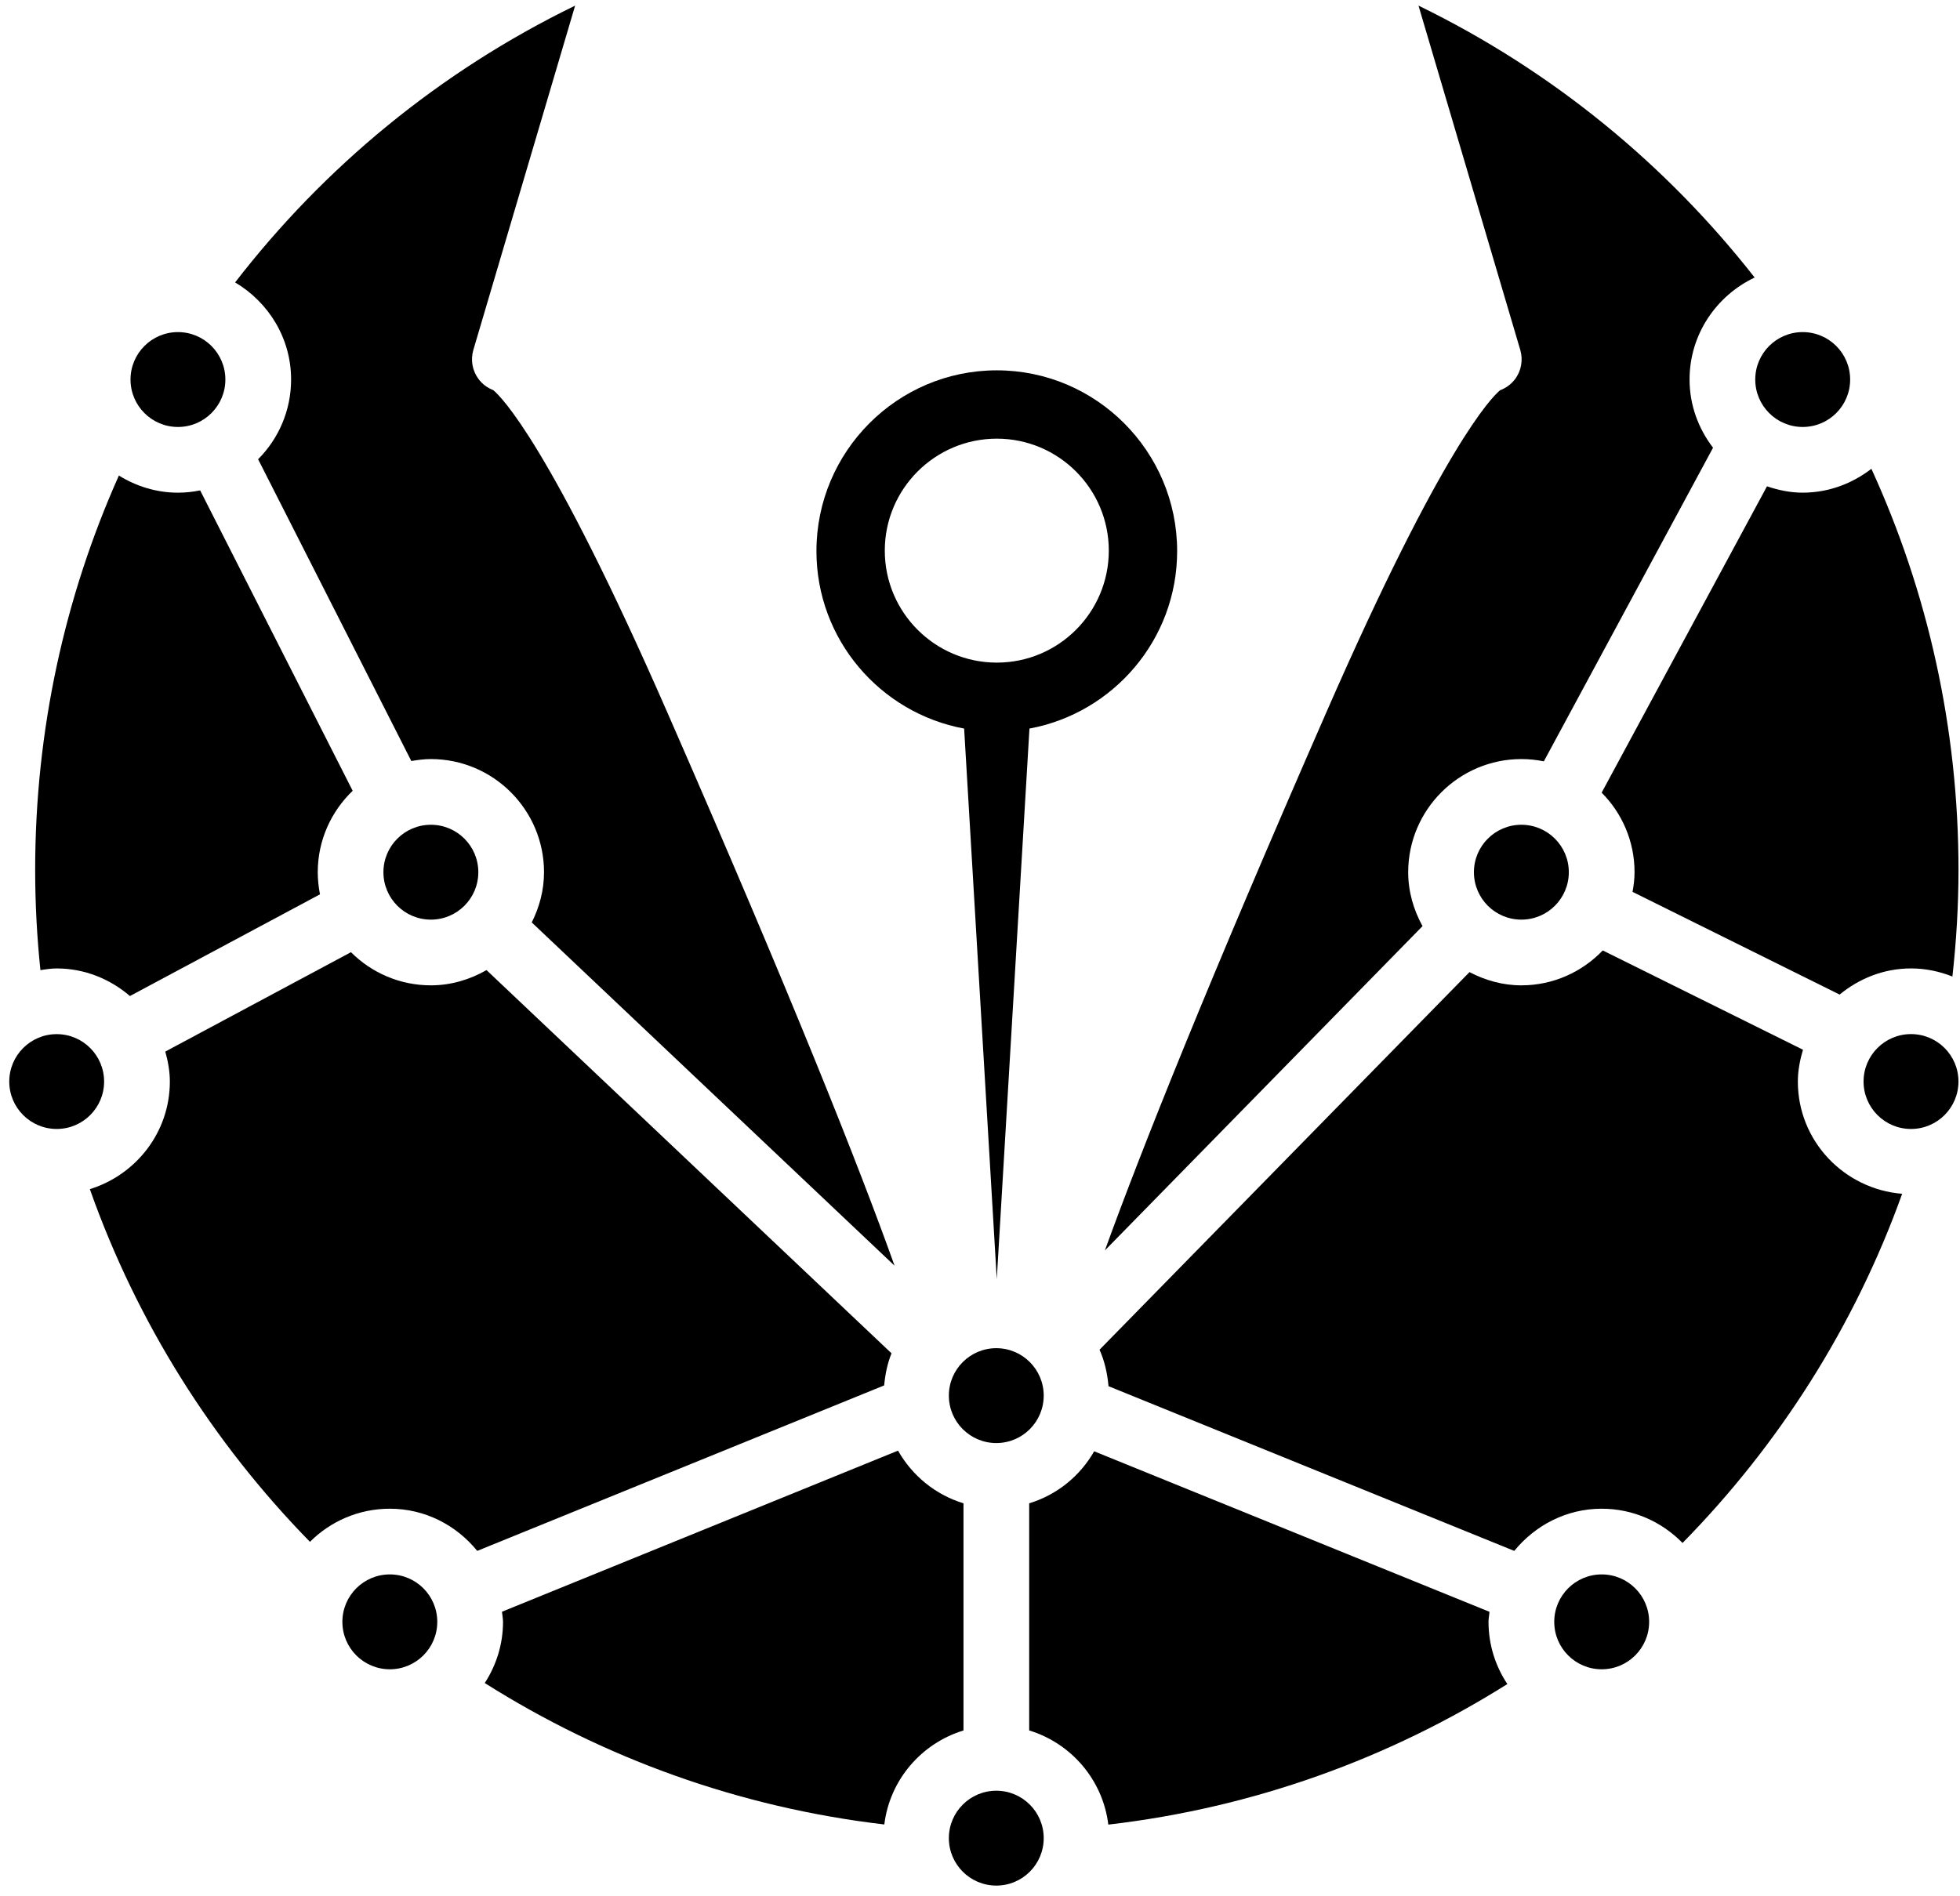
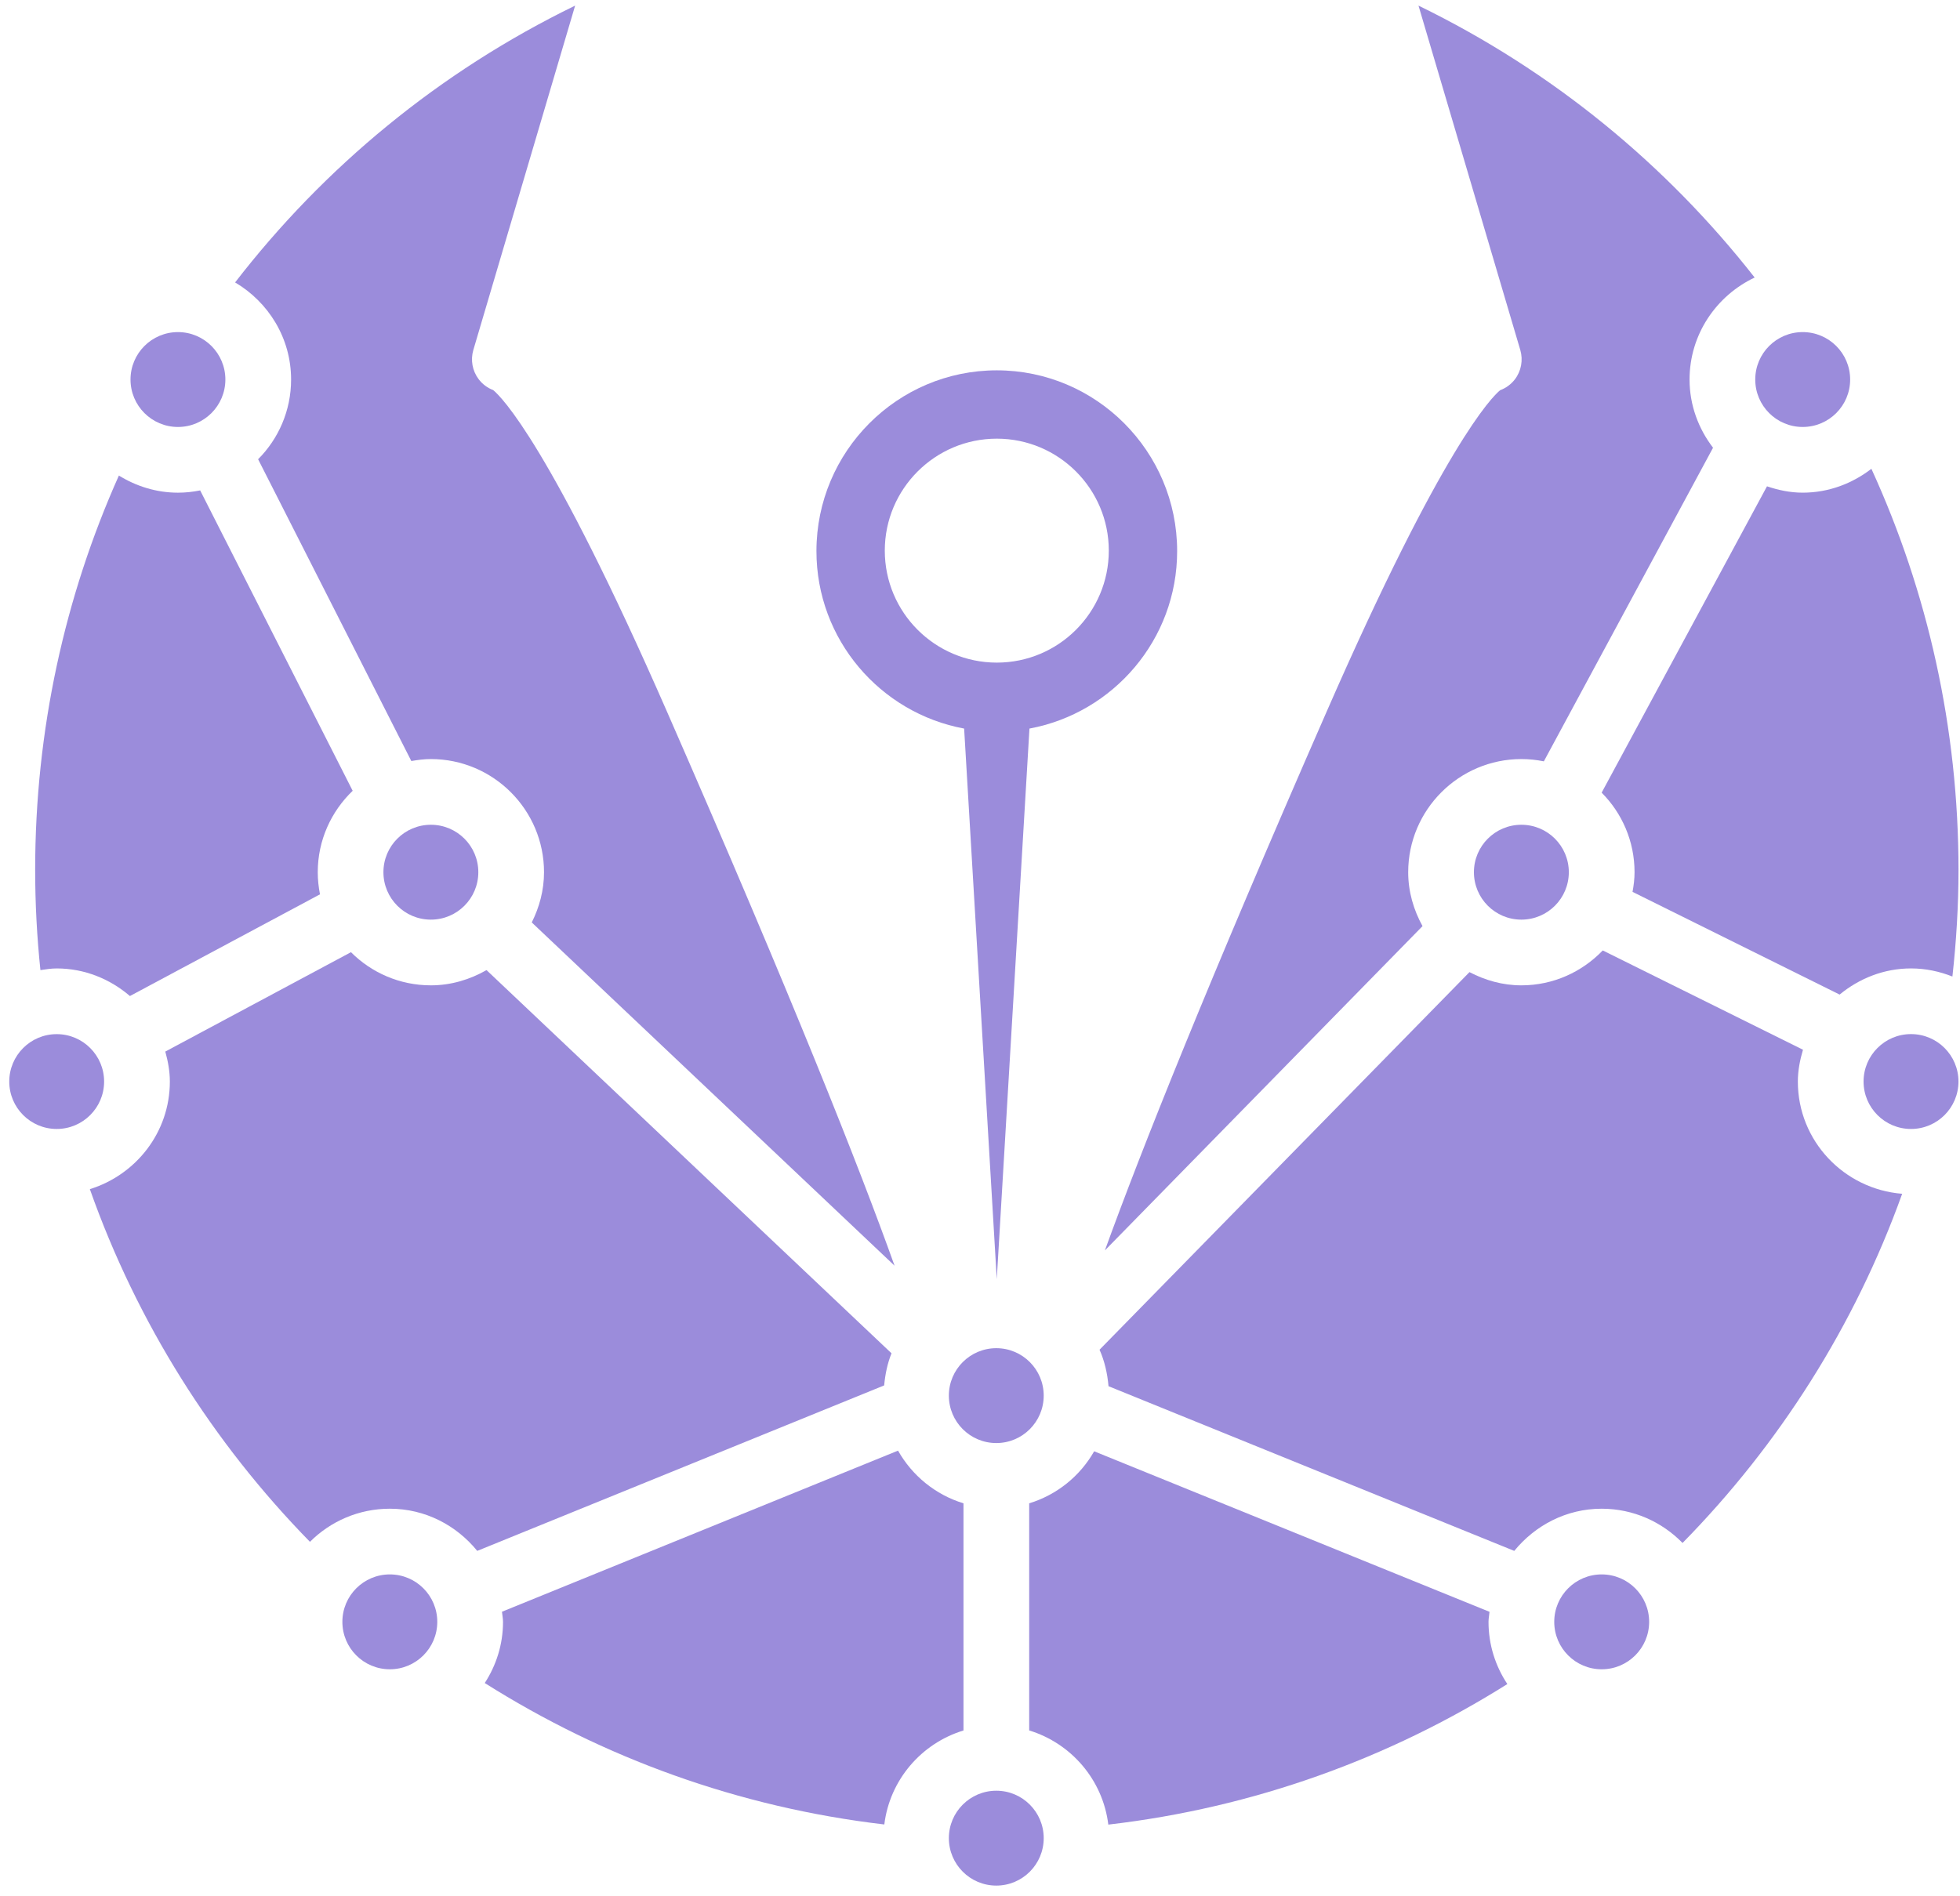
<svg xmlns="http://www.w3.org/2000/svg" width="100%" height="100%" viewBox="0 0 154 149" version="1.1" xml:space="preserve" style="fill-rule:evenodd;clip-rule:evenodd;stroke-linejoin:round;stroke-miterlimit:1.414;">
-   <g transform="matrix(1,0,0,1,-351,-1223)">
+   <g transform="matrix(1,0,0,1,-351,-1223)" fill="#9b8cdb">
    <g transform="matrix(1.44219,0,0,1.24307,26.695,1171.6)">
      <g>
        <g>
          <g transform="matrix(2.3869,0,0,2.76923,281.732,157.565)">
            <path d="M0,0C0,-0.598 -0.485,-1.083 -1.082,-1.083C-1.68,-1.083 -2.165,-0.598 -2.165,0C-2.165,0.598 -1.68,1.083 -1.082,1.083C-0.485,1.083 0,0.598 0,0" />
          </g>
          <g transform="matrix(2.3869,0,0,2.76923,230.542,109.728)">
            <path d="M0,0.001C0,-0.597 -0.485,-1.082 -1.082,-1.082C-1.68,-1.082 -2.165,-0.597 -2.165,0.001C-2.165,0.598 -1.68,1.083 -1.082,1.083C-0.485,1.083 0,0.598 0,0.001" />
          </g>
          <g transform="matrix(2.3869,0,0,2.76923,237.148,65.3449)">
            <path d="M0,0C0,-0.598 -0.485,-1.083 -1.082,-1.083C-1.68,-1.083 -2.165,-0.598 -2.165,0C-2.165,0.598 -1.68,1.083 -1.082,1.083C-0.485,1.083 0,0.598 0,0" />
          </g>
          <g transform="matrix(2.3869,0,0,2.76923,328.983,112.727)">
            <ellipse cx="0" cy="-1.083" rx="1.083" ry="1.083" />
          </g>
          <g transform="matrix(2.3869,0,0,2.76923,323.082,68.344)">
            <ellipse cx="0" cy="-1.083" rx="1.083" ry="1.083" />
          </g>
          <g transform="matrix(2.3869,0,0,2.76923,307.755,99.4925)">
            <circle cx="0" cy="-1.083" r="1.083" />
          </g>
          <g transform="matrix(2.3869,0,0,2.76923,248.344,99.4925)">
            <ellipse cx="0" cy="-1.083" rx="1.083" ry="1.083" />
          </g>
          <g transform="matrix(2.3869,0,0,2.76923,246.108,146.888)">
            <ellipse cx="0" cy="-1.083" rx="1.083" ry="1.083" />
          </g>
          <g transform="matrix(2.3869,0,0,2.76923,314.716,143.889)">
            <path d="M0,0C0,-0.598 -0.485,-1.083 -1.083,-1.083C-1.681,-1.083 -2.166,-0.598 -2.166,0C-2.166,0.598 -1.681,1.083 -1.083,1.083C-0.485,1.083 0,0.598 0,0" />
          </g>
          <g transform="matrix(2.3869,0,0,2.76923,281.732,129.586)">
            <path d="M0,0C0,-0.598 -0.485,-1.083 -1.082,-1.083C-1.68,-1.083 -2.165,-0.598 -2.165,0C-2.165,0.598 -1.68,1.083 -1.082,1.083C-0.485,1.083 0,0.598 0,0" />
          </g>
          <g transform="matrix(2.3869,0,0,2.76923,273.048,133.064)">
            <path d="M0,8.535C0.125,7.515 0.847,6.682 1.807,6.389L1.807,1.203C1.167,1.007 0.637,0.573 0.313,0L-8.727,3.678C-8.72,3.755 -8.703,3.83 -8.703,3.909C-8.703,4.425 -8.858,4.902 -9.12,5.306C-6.418,7.013 -3.322,8.146 0,8.535" />
          </g>
          <g transform="matrix(2.3869,0,0,2.76923,323.082,102.721)">
            <path d="M0,-10.914C-0.286,-10.914 -0.558,-10.972 -0.815,-11.059L-4.589,-4.065C-4.125,-3.599 -3.838,-2.957 -3.838,-2.249C-3.838,-2.096 -3.857,-1.946 -3.884,-1.8L0.843,0.545C1.288,0.178 1.852,-0.052 2.473,-0.052C2.807,-0.052 3.124,0.017 3.417,0.133C3.506,-0.667 3.556,-1.479 3.556,-2.303C3.556,-5.543 2.853,-8.649 1.568,-11.459C1.132,-11.123 0.592,-10.914 0,-10.914" />
          </g>
          <g transform="matrix(2.3869,0,0,2.76923,245.908,95.5555)">
            <path d="M0,0.035L0.02,0.024L0.007,0C0.003,0.011 0.003,0.023 0,0.035" />
          </g>
          <g transform="matrix(2.3869,0,0,2.76923,246.108,104.217)">
            <path d="M0,11.743C0.808,11.743 1.521,12.123 1.995,12.706L11.283,8.928C11.307,8.672 11.358,8.424 11.451,8.195L2.207,-0.554C1.83,-0.339 1.4,-0.206 0.937,-0.206C0.226,-0.206 -0.42,-0.495 -0.887,-0.963L-5.125,1.306C-5.064,1.526 -5.021,1.753 -5.021,1.991C-5.021,3.149 -5.794,4.121 -6.847,4.447C-5.77,7.495 -4.04,10.234 -1.823,12.499C-1.356,12.032 -0.711,11.743 0,11.743" />
          </g>
          <g transform="matrix(2.3869,0,0,2.76923,240.729,97.731)">
            <path d="M0,-11.695C0,-10.985 -0.288,-10.341 -0.753,-9.875L2.744,-2.985C2.89,-3.01 3.037,-3.03 3.19,-3.03C4.614,-3.03 5.773,-1.871 5.773,-0.447C5.773,-0.034 5.667,0.352 5.493,0.7L13.774,8.537C12.967,6.279 11.446,2.436 8.587,-4.096C5.913,-10.207 4.796,-11.303 4.613,-11.454C4.481,-11.504 4.364,-11.591 4.278,-11.707C4.137,-11.896 4.093,-12.14 4.159,-12.368L6.483,-20.232C3.379,-18.721 0.751,-16.54 -1.278,-13.912C-0.517,-13.462 0,-12.641 0,-11.695" />
          </g>
          <g transform="matrix(2.3869,0,0,2.76923,306.597,96.0894)">
            <path d="M0,-10.858C-0.186,-10.705 -1.299,-9.602 -3.963,-3.512C-6.679,2.693 -8.186,6.478 -9.021,8.781L-1.771,1.377C-1.973,1.01 -2.098,0.594 -2.098,0.146C-2.098,-1.278 -0.938,-2.437 0.485,-2.437C0.661,-2.437 0.833,-2.419 0.998,-2.385L4.86,-9.545C4.529,-9.978 4.324,-10.514 4.324,-11.102C4.324,-12.132 4.935,-13.017 5.81,-13.431C3.792,-16.008 1.196,-18.15 -1.863,-19.639L0.461,-11.775C0.528,-11.545 0.482,-11.295 0.336,-11.105C0.248,-10.991 0.131,-10.907 0,-10.858" />
          </g>
          <g transform="matrix(2.3869,0,0,2.76923,227.96,73.1605)">
            <path d="M0,10.623C0.64,10.623 1.219,10.866 1.671,11.253L6.009,8.931C5.977,8.767 5.958,8.599 5.958,8.426C5.958,7.695 6.266,7.037 6.755,6.567L3.274,-0.291C3.11,-0.258 2.941,-0.239 2.768,-0.239C2.272,-0.239 1.813,-0.387 1.419,-0.63C0.181,2.139 -0.492,5.192 -0.492,8.372C-0.492,9.144 -0.451,9.908 -0.372,10.661C-0.25,10.643 -0.128,10.623 0,10.623" />
          </g>
          <g transform="matrix(2.3869,0,0,2.76923,305.965,145.925)">
            <path d="M0,-0.735C0,-0.813 0.017,-0.887 0.023,-0.964L-9.001,-4.629C-9.324,-4.062 -9.851,-3.635 -10.484,-3.441L-10.484,1.744C-9.523,2.039 -8.803,2.872 -8.678,3.894C-5.361,3.509 -2.27,2.383 0.43,0.685C0.159,0.277 0,-0.211 0,-0.735" />
          </g>
          <g transform="matrix(2.3869,0,0,2.76923,322.818,131.112)">
            <path d="M0,-7.721C0,-7.975 0.049,-8.216 0.117,-8.448L-4.453,-10.715C-4.923,-10.226 -5.58,-9.918 -6.311,-9.918C-6.74,-9.918 -7.139,-10.034 -7.495,-10.22L-15.939,-1.599C-15.824,-1.341 -15.76,-1.06 -15.734,-0.766L-6.473,2.994C-5.998,2.412 -5.285,2.031 -4.478,2.031C-3.754,2.031 -3.102,2.332 -2.632,2.813C-0.429,0.57 1.298,-2.142 2.381,-5.159C1.053,-5.265 0,-6.367 0,-7.721" />
          </g>
          <g transform="matrix(2.3869,0,0,2.76923,95.1971,-55.2191)">
            <path d="M81.195,47.454C81.195,45.179 79.349,43.327 77.078,43.327C74.808,43.327 72.962,45.179 72.962,47.454C72.962,49.474 74.419,51.152 76.333,51.506L77.078,64.077L77.824,51.506C79.738,51.151 81.195,49.474 81.195,47.454ZM77.079,44.887C78.49,44.887 79.635,46.033 79.635,47.443C79.635,48.854 78.49,50 77.079,50C75.668,50 74.522,48.854 74.522,47.443C74.522,46.033 75.668,44.887 77.079,44.887Z" style="fill-rule:nonzero;" />
          </g>
        </g>
      </g>
    </g>
  </g>
</svg>
